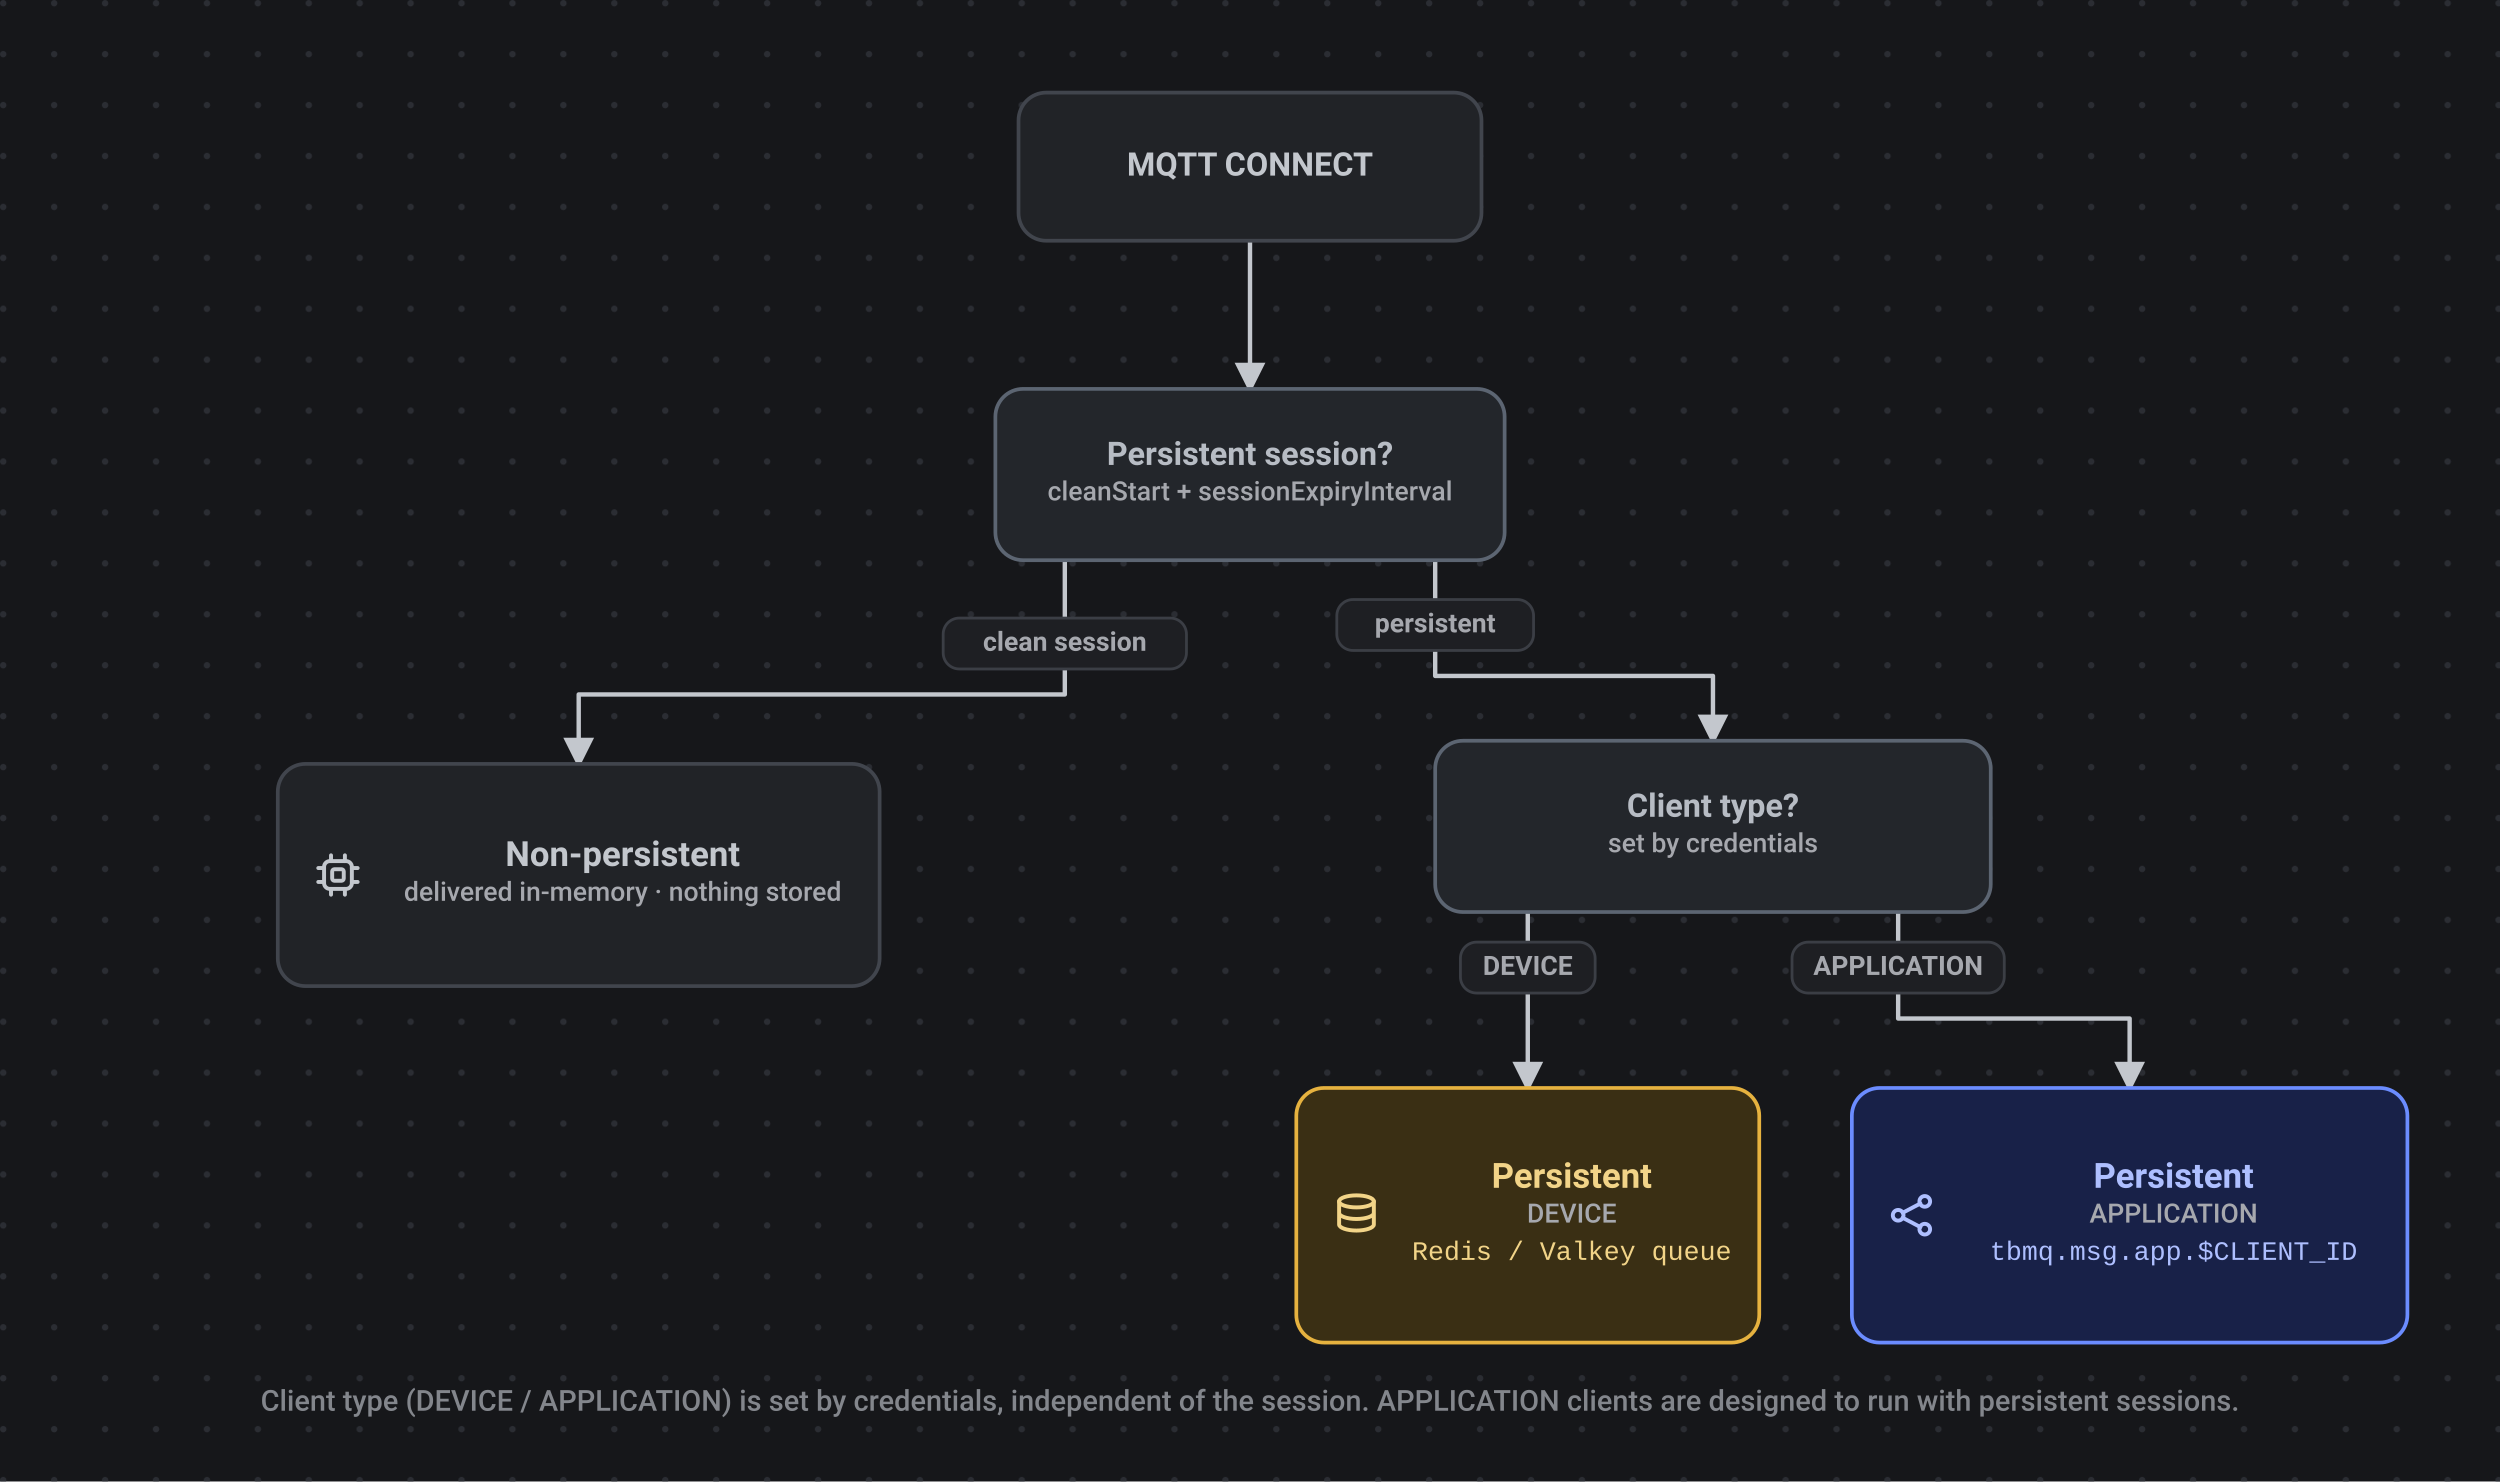
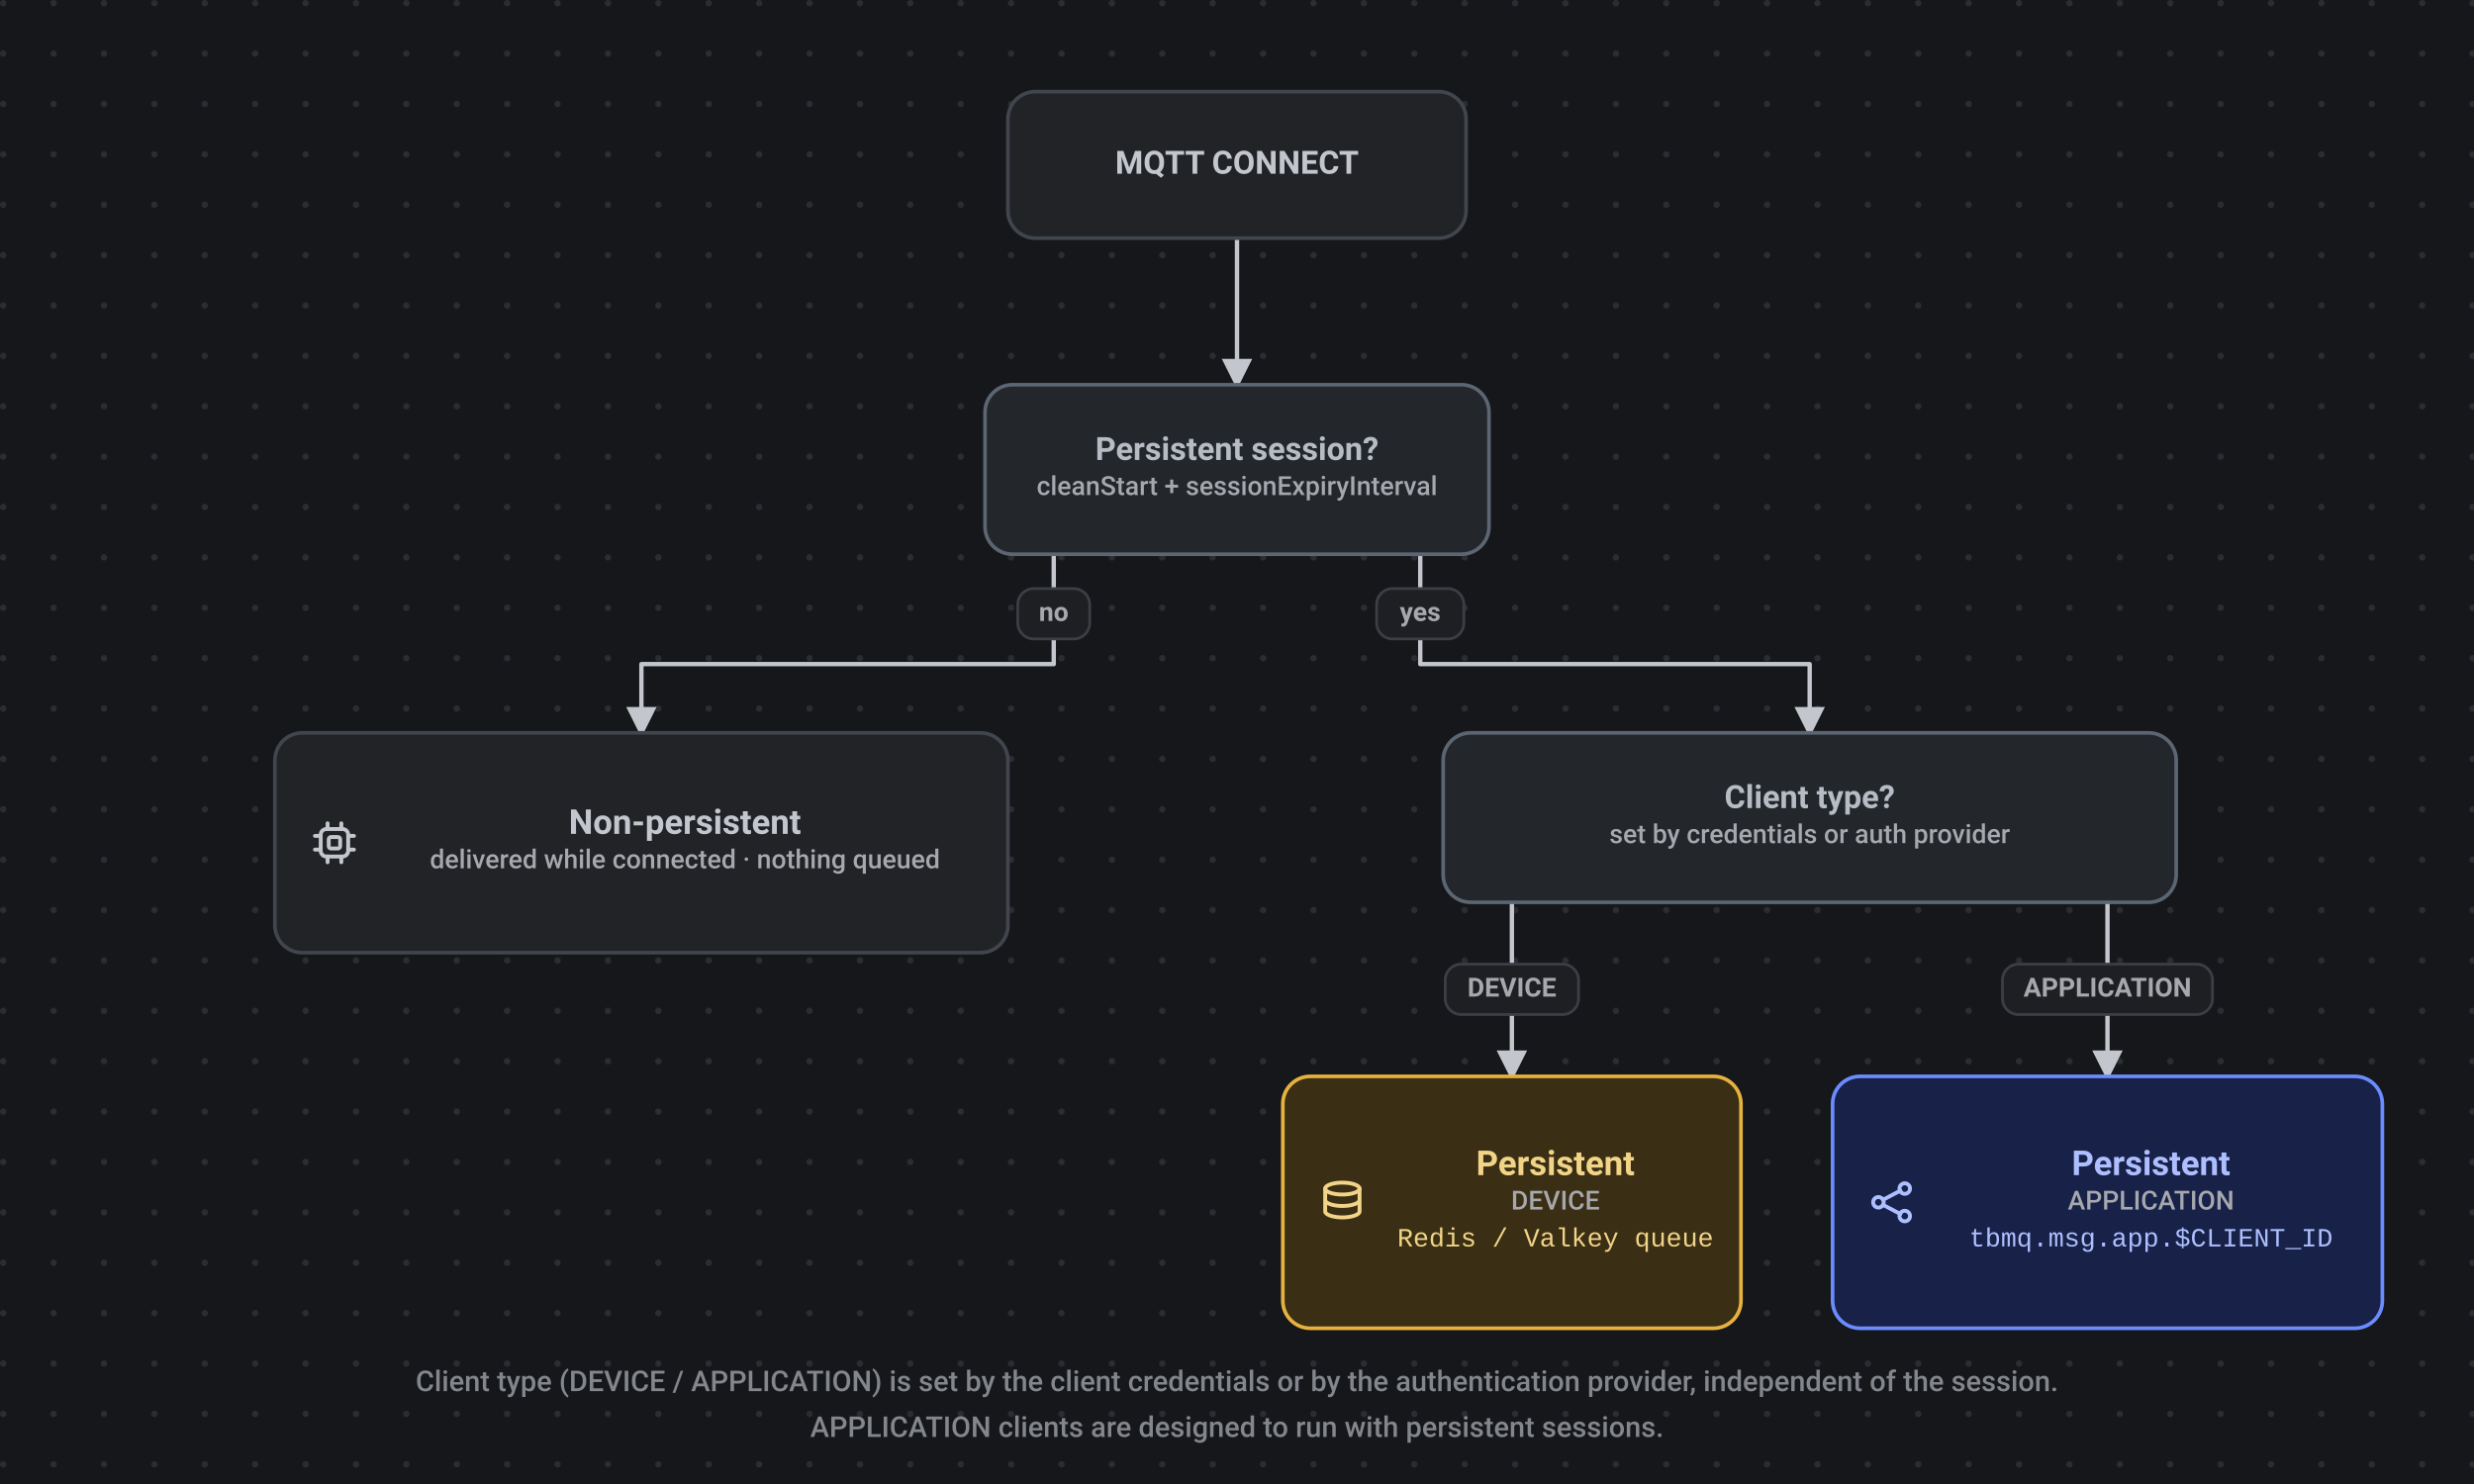
- <svg xmlns="http://www.w3.org/2000/svg" viewBox="0 0 1080 640" width="1080" height="640" font-family="system-ui, -apple-system, 'Segoe UI', Roboto, Helvetica, Arial, sans-serif">
+ <svg xmlns="http://www.w3.org/2000/svg" viewBox="0 0 1080 648" width="1080" height="648" font-family="system-ui, -apple-system, 'Segoe UI', Roboto, Helvetica, Arial, sans-serif">
  <defs>
    <marker id="ah-c3c7cd" viewBox="0 0 10 10" refX="8.5" refY="5" markerWidth="7" markerHeight="7" orient="auto-start-reverse">
      <path d="M0 0 L10 5 L0 10 z" fill="#c3c7cd" />
    </marker>
    <pattern id="dots" width="22" height="22" patternUnits="userSpaceOnUse">
      <circle cx="1.4" cy="1.4" r="1.4" fill="#33363d" opacity="0.7" />
    </pattern>
  </defs>
-   <rect x="0" y="0" width="1080" height="640" fill="#16171a" />
-   <rect x="0" y="0" width="1080" height="640" fill="url(#dots)" />
+   <rect x="0" y="0" width="1080" height="648" fill="#16171a" />
+   <rect x="0" y="0" width="1080" height="648" fill="url(#dots)" />
  <path d="M 540 104 L 540 168" fill="none" stroke="#c3c7cd" stroke-width="1.9" stroke-dasharray="none" stroke-linecap="round" stroke-linejoin="round" marker-end="url(#ah-c3c7cd)" />
-   <path d="M 460 242 L 460 300 L 250 300 L 250 330" fill="none" stroke="#c3c7cd" stroke-width="1.9" stroke-dasharray="none" stroke-linecap="round" stroke-linejoin="round" marker-end="url(#ah-c3c7cd)" />
-   <rect x="407.45" y="267" width="105.1" height="22" rx="7" fill="#1e1f23" stroke="#3b3e45" stroke-width="1.2" />
-   <text x="460" y="278" font-family="system-ui, -apple-system, 'Segoe UI', Roboto, Helvetica, Arial, sans-serif" font-size="11.5" font-weight="600" fill="#a6a8ae" text-anchor="middle" opacity="1" dominant-baseline="middle">clean session</text>
-   <path d="M 620 242 L 620 292 L 740 292 L 740 320" fill="none" stroke="#c3c7cd" stroke-width="1.9" stroke-dasharray="none" stroke-linecap="round" stroke-linejoin="round" marker-end="url(#ah-c3c7cd)" />
-   <rect x="577.5" y="259" width="85" height="22" rx="7" fill="#1e1f23" stroke="#3b3e45" stroke-width="1.2" />
-   <text x="620" y="270" font-family="system-ui, -apple-system, 'Segoe UI', Roboto, Helvetica, Arial, sans-serif" font-size="11.5" font-weight="600" fill="#a6a8ae" text-anchor="middle" opacity="1" dominant-baseline="middle">persistent</text>
-   <path d="M 660 394 L 660 440 L 660 440 L 660 470" fill="none" stroke="#c3c7cd" stroke-width="1.9" stroke-dasharray="none" stroke-linecap="round" stroke-linejoin="round" marker-end="url(#ah-c3c7cd)" />
-   <rect x="630.9" y="407" width="58.2" height="22" rx="7" fill="#1e1f23" stroke="#3b3e45" stroke-width="1.2" />
-   <text x="660" y="418" font-family="system-ui, -apple-system, 'Segoe UI', Roboto, Helvetica, Arial, sans-serif" font-size="11.5" font-weight="600" fill="#a6a8ae" text-anchor="middle" opacity="1" dominant-baseline="middle">DEVICE</text>
-   <path d="M 820 394 L 820 440 L 920 440 L 920 470" fill="none" stroke="#c3c7cd" stroke-width="1.9" stroke-dasharray="none" stroke-linecap="round" stroke-linejoin="round" marker-end="url(#ah-c3c7cd)" />
-   <rect x="774.15" y="407" width="91.7" height="22" rx="7" fill="#1e1f23" stroke="#3b3e45" stroke-width="1.2" />
-   <text x="820" y="418" font-family="system-ui, -apple-system, 'Segoe UI', Roboto, Helvetica, Arial, sans-serif" font-size="11.5" font-weight="600" fill="#a6a8ae" text-anchor="middle" opacity="1" dominant-baseline="middle">APPLICATION</text>
+   <path d="M 460 242 L 460 290 L 280 290 L 280 320" fill="none" stroke="#c3c7cd" stroke-width="1.9" stroke-dasharray="none" stroke-linecap="round" stroke-linejoin="round" marker-end="url(#ah-c3c7cd)" />
+   <rect x="444.3" y="257" width="31.4" height="22" rx="7" fill="#1e1f23" stroke="#3b3e45" stroke-width="1.2" />
+   <text x="460" y="268" font-family="system-ui, -apple-system, 'Segoe UI', Roboto, Helvetica, Arial, sans-serif" font-size="11.5" font-weight="600" fill="#a6a8ae" text-anchor="middle" opacity="1" dominant-baseline="middle">no</text>
+   <path d="M 620 242 L 620 290 L 790 290 L 790 320" fill="none" stroke="#c3c7cd" stroke-width="1.9" stroke-dasharray="none" stroke-linecap="round" stroke-linejoin="round" marker-end="url(#ah-c3c7cd)" />
+   <rect x="600.95" y="257" width="38.1" height="22" rx="7" fill="#1e1f23" stroke="#3b3e45" stroke-width="1.2" />
+   <text x="620" y="268" font-family="system-ui, -apple-system, 'Segoe UI', Roboto, Helvetica, Arial, sans-serif" font-size="11.5" font-weight="600" fill="#a6a8ae" text-anchor="middle" opacity="1" dominant-baseline="middle">yes</text>
+   <path d="M 660 394 L 660 470" fill="none" stroke="#c3c7cd" stroke-width="1.9" stroke-dasharray="none" stroke-linecap="round" stroke-linejoin="round" marker-end="url(#ah-c3c7cd)" />
+   <rect x="630.9" y="421" width="58.2" height="22" rx="7" fill="#1e1f23" stroke="#3b3e45" stroke-width="1.2" />
+   <text x="660" y="432" font-family="system-ui, -apple-system, 'Segoe UI', Roboto, Helvetica, Arial, sans-serif" font-size="11.5" font-weight="600" fill="#a6a8ae" text-anchor="middle" opacity="1" dominant-baseline="middle">DEVICE</text>
+   <path d="M 920 394 L 920 470" fill="none" stroke="#c3c7cd" stroke-width="1.9" stroke-dasharray="none" stroke-linecap="round" stroke-linejoin="round" marker-end="url(#ah-c3c7cd)" />
+   <rect x="874.15" y="421" width="91.7" height="22" rx="7" fill="#1e1f23" stroke="#3b3e45" stroke-width="1.2" />
+   <text x="920" y="432" font-family="system-ui, -apple-system, 'Segoe UI', Roboto, Helvetica, Arial, sans-serif" font-size="11.5" font-weight="600" fill="#a6a8ae" text-anchor="middle" opacity="1" dominant-baseline="middle">APPLICATION</text>
  <rect x="440" y="40" width="200" height="64" rx="12" fill="#212327" stroke="#41454d" stroke-width="1.6" />
  <text x="540" y="72" font-family="system-ui, -apple-system, 'Segoe UI', Roboto, Helvetica, Arial, sans-serif" font-size="14" font-weight="650" fill="#c3c7cd" text-anchor="middle" opacity="1" dominant-baseline="middle">MQTT CONNECT</text>
  <rect x="430" y="168" width="220" height="74" rx="12" fill="#23262b" stroke="#5c6572" stroke-width="1.6" />
  <text x="540" y="197" font-family="system-ui, -apple-system, 'Segoe UI', Roboto, Helvetica, Arial, sans-serif" font-size="14" font-weight="650" fill="#b7bcc4" text-anchor="middle" opacity="1" dominant-baseline="middle">Persistent session?</text>
  <text x="540" y="213" font-family="system-ui, -apple-system, 'Segoe UI', Roboto, Helvetica, Arial, sans-serif" font-size="11.5" font-weight="500" fill="#a6a8ae" text-anchor="middle" opacity="1" dominant-baseline="middle">cleanStart + sessionExpiryInterval</text>
-   <rect x="120" y="330" width="260" height="96" rx="12" fill="#212327" stroke="#41454d" stroke-width="1.6" />
-   <g transform="translate(134 366) scale(1)" fill="none" stroke="#c3c7cd" stroke-width="1.7" stroke-linecap="round" stroke-linejoin="round">
+   <rect x="120" y="320" width="320" height="96" rx="12" fill="#212327" stroke="#41454d" stroke-width="1.6" />
+   <g transform="translate(134 356) scale(1)" fill="none" stroke="#c3c7cd" stroke-width="1.7" stroke-linecap="round" stroke-linejoin="round">
    <rect x="6" y="6" width="12" height="12" rx="2.5" />
    <rect x="9.5" y="9.5" width="5" height="5" rx="1" />
    <path d="M9 6V3.5M15 6V3.5M9 20.5V18M15 20.5V18M6 9H3.5M6 15H3.5M20.5 9H18M20.5 15H18" />
  </g>
-   <text x="269" y="370" font-family="system-ui, -apple-system, 'Segoe UI', Roboto, Helvetica, Arial, sans-serif" font-size="15" font-weight="650" fill="#c3c7cd" text-anchor="middle" opacity="1" dominant-baseline="middle">Non-persistent</text>
-   <text x="269" y="386" font-family="system-ui, -apple-system, 'Segoe UI', Roboto, Helvetica, Arial, sans-serif" font-size="11.5" font-weight="500" fill="#a6a8ae" text-anchor="middle" opacity="1" dominant-baseline="middle">delivered in-memory · nothing stored</text>
-   <rect x="620" y="320" width="240" height="74" rx="12" fill="#23262b" stroke="#5c6572" stroke-width="1.6" />
-   <text x="740" y="349" font-family="system-ui, -apple-system, 'Segoe UI', Roboto, Helvetica, Arial, sans-serif" font-size="14" font-weight="650" fill="#b7bcc4" text-anchor="middle" opacity="1" dominant-baseline="middle">Client type?</text>
-   <text x="740" y="365" font-family="system-ui, -apple-system, 'Segoe UI', Roboto, Helvetica, Arial, sans-serif" font-size="11.5" font-weight="500" fill="#a6a8ae" text-anchor="middle" opacity="1" dominant-baseline="middle">set by credentials</text>
+   <text x="299" y="360" font-family="system-ui, -apple-system, 'Segoe UI', Roboto, Helvetica, Arial, sans-serif" font-size="15" font-weight="650" fill="#c3c7cd" text-anchor="middle" opacity="1" dominant-baseline="middle">Non-persistent</text>
+   <text x="299" y="376" font-family="system-ui, -apple-system, 'Segoe UI', Roboto, Helvetica, Arial, sans-serif" font-size="11.5" font-weight="500" fill="#a6a8ae" text-anchor="middle" opacity="1" dominant-baseline="middle">delivered while connected · nothing queued</text>
+   <rect x="630" y="320" width="320" height="74" rx="12" fill="#23262b" stroke="#5c6572" stroke-width="1.6" />
+   <text x="790" y="349" font-family="system-ui, -apple-system, 'Segoe UI', Roboto, Helvetica, Arial, sans-serif" font-size="14" font-weight="650" fill="#b7bcc4" text-anchor="middle" opacity="1" dominant-baseline="middle">Client type?</text>
+   <text x="790" y="365" font-family="system-ui, -apple-system, 'Segoe UI', Roboto, Helvetica, Arial, sans-serif" font-size="11.5" font-weight="500" fill="#a6a8ae" text-anchor="middle" opacity="1" dominant-baseline="middle">set by credentials or auth provider</text>
  <rect x="560" y="470" width="200" height="110" rx="12" fill="#3a2f14" stroke="#e6b23f" stroke-width="1.6" />
  <g transform="translate(574 513) scale(1)" fill="none" stroke="#f2d488" stroke-width="1.7" stroke-linecap="round" stroke-linejoin="round">
    <ellipse cx="12" cy="6" rx="7.5" ry="2.6" />
    <path d="M4.5 6v5c0 1.4 3.4 2.6 7.5 2.6s7.5-1.2 7.5-2.6V6M4.5 11v5c0 1.4 3.4 2.6 7.5 2.6s7.5-1.2 7.5-2.6v-5" />
  </g>
  <text x="679" y="509" font-family="system-ui, -apple-system, 'Segoe UI', Roboto, Helvetica, Arial, sans-serif" font-size="15" font-weight="650" fill="#f2d488" text-anchor="middle" opacity="1" dominant-baseline="middle">Persistent</text>
  <text x="679" y="525" font-family="system-ui, -apple-system, 'Segoe UI', Roboto, Helvetica, Arial, sans-serif" font-size="11.5" font-weight="500" fill="#a6a8ae" text-anchor="middle" opacity="1" dominant-baseline="middle">DEVICE</text>
  <text x="679" y="541" font-family="ui-monospace, SFMono-Regular, Menlo, Consolas, 'Liberation Mono', 'Courier New', monospace" font-size="11.5" font-weight="500" fill="#f2d488" text-anchor="middle" opacity="1" dominant-baseline="middle">Redis / Valkey queue</text>
  <rect x="800" y="470" width="240" height="110" rx="12" fill="#182148" stroke="#6b8cff" stroke-width="1.6" />
  <g transform="translate(814 513) scale(1)" fill="none" stroke="#aebfff" stroke-width="1.7" stroke-linecap="round" stroke-linejoin="round">
    <circle cx="6" cy="12" r="2.3" />
    <circle cx="17.5" cy="6" r="2.3" />
    <circle cx="17.5" cy="18" r="2.3" />
    <path d="M8 10.9 15.6 6.9M8 13.1l7.6 4" />
  </g>
  <text x="939" y="509" font-family="system-ui, -apple-system, 'Segoe UI', Roboto, Helvetica, Arial, sans-serif" font-size="15" font-weight="650" fill="#aebfff" text-anchor="middle" opacity="1" dominant-baseline="middle">Persistent</text>
  <text x="939" y="525" font-family="system-ui, -apple-system, 'Segoe UI', Roboto, Helvetica, Arial, sans-serif" font-size="11.5" font-weight="500" fill="#a6a8ae" text-anchor="middle" opacity="1" dominant-baseline="middle">APPLICATION</text>
  <text x="939" y="541" font-family="ui-monospace, SFMono-Regular, Menlo, Consolas, 'Liberation Mono', 'Courier New', monospace" font-size="11.5" font-weight="500" fill="#aebfff" text-anchor="middle" opacity="1" dominant-baseline="middle">tbmq.msg.app.$CLIENT_ID</text>
-   <text x="540" y="606" font-family="system-ui, -apple-system, 'Segoe UI', Roboto, Helvetica, Arial, sans-serif" font-size="12.5" font-weight="500" fill="#83868c" text-anchor="middle" opacity="1" dominant-baseline="middle">Client type (DEVICE / APPLICATION) is set by credentials, independent of the session. APPLICATION clients are designed to run with persistent sessions.</text>
+   <text x="540" y="604" font-family="system-ui, -apple-system, 'Segoe UI', Roboto, Helvetica, Arial, sans-serif" font-size="12.5" font-weight="500" fill="#83868c" text-anchor="middle" opacity="1" dominant-baseline="middle">Client type (DEVICE / APPLICATION) is set by the client credentials or by the authentication provider, independent of the session.</text>
+   <text x="540" y="624" font-family="system-ui, -apple-system, 'Segoe UI', Roboto, Helvetica, Arial, sans-serif" font-size="12.5" font-weight="500" fill="#83868c" text-anchor="middle" opacity="1" dominant-baseline="middle">APPLICATION clients are designed to run with persistent sessions.</text>
</svg>
